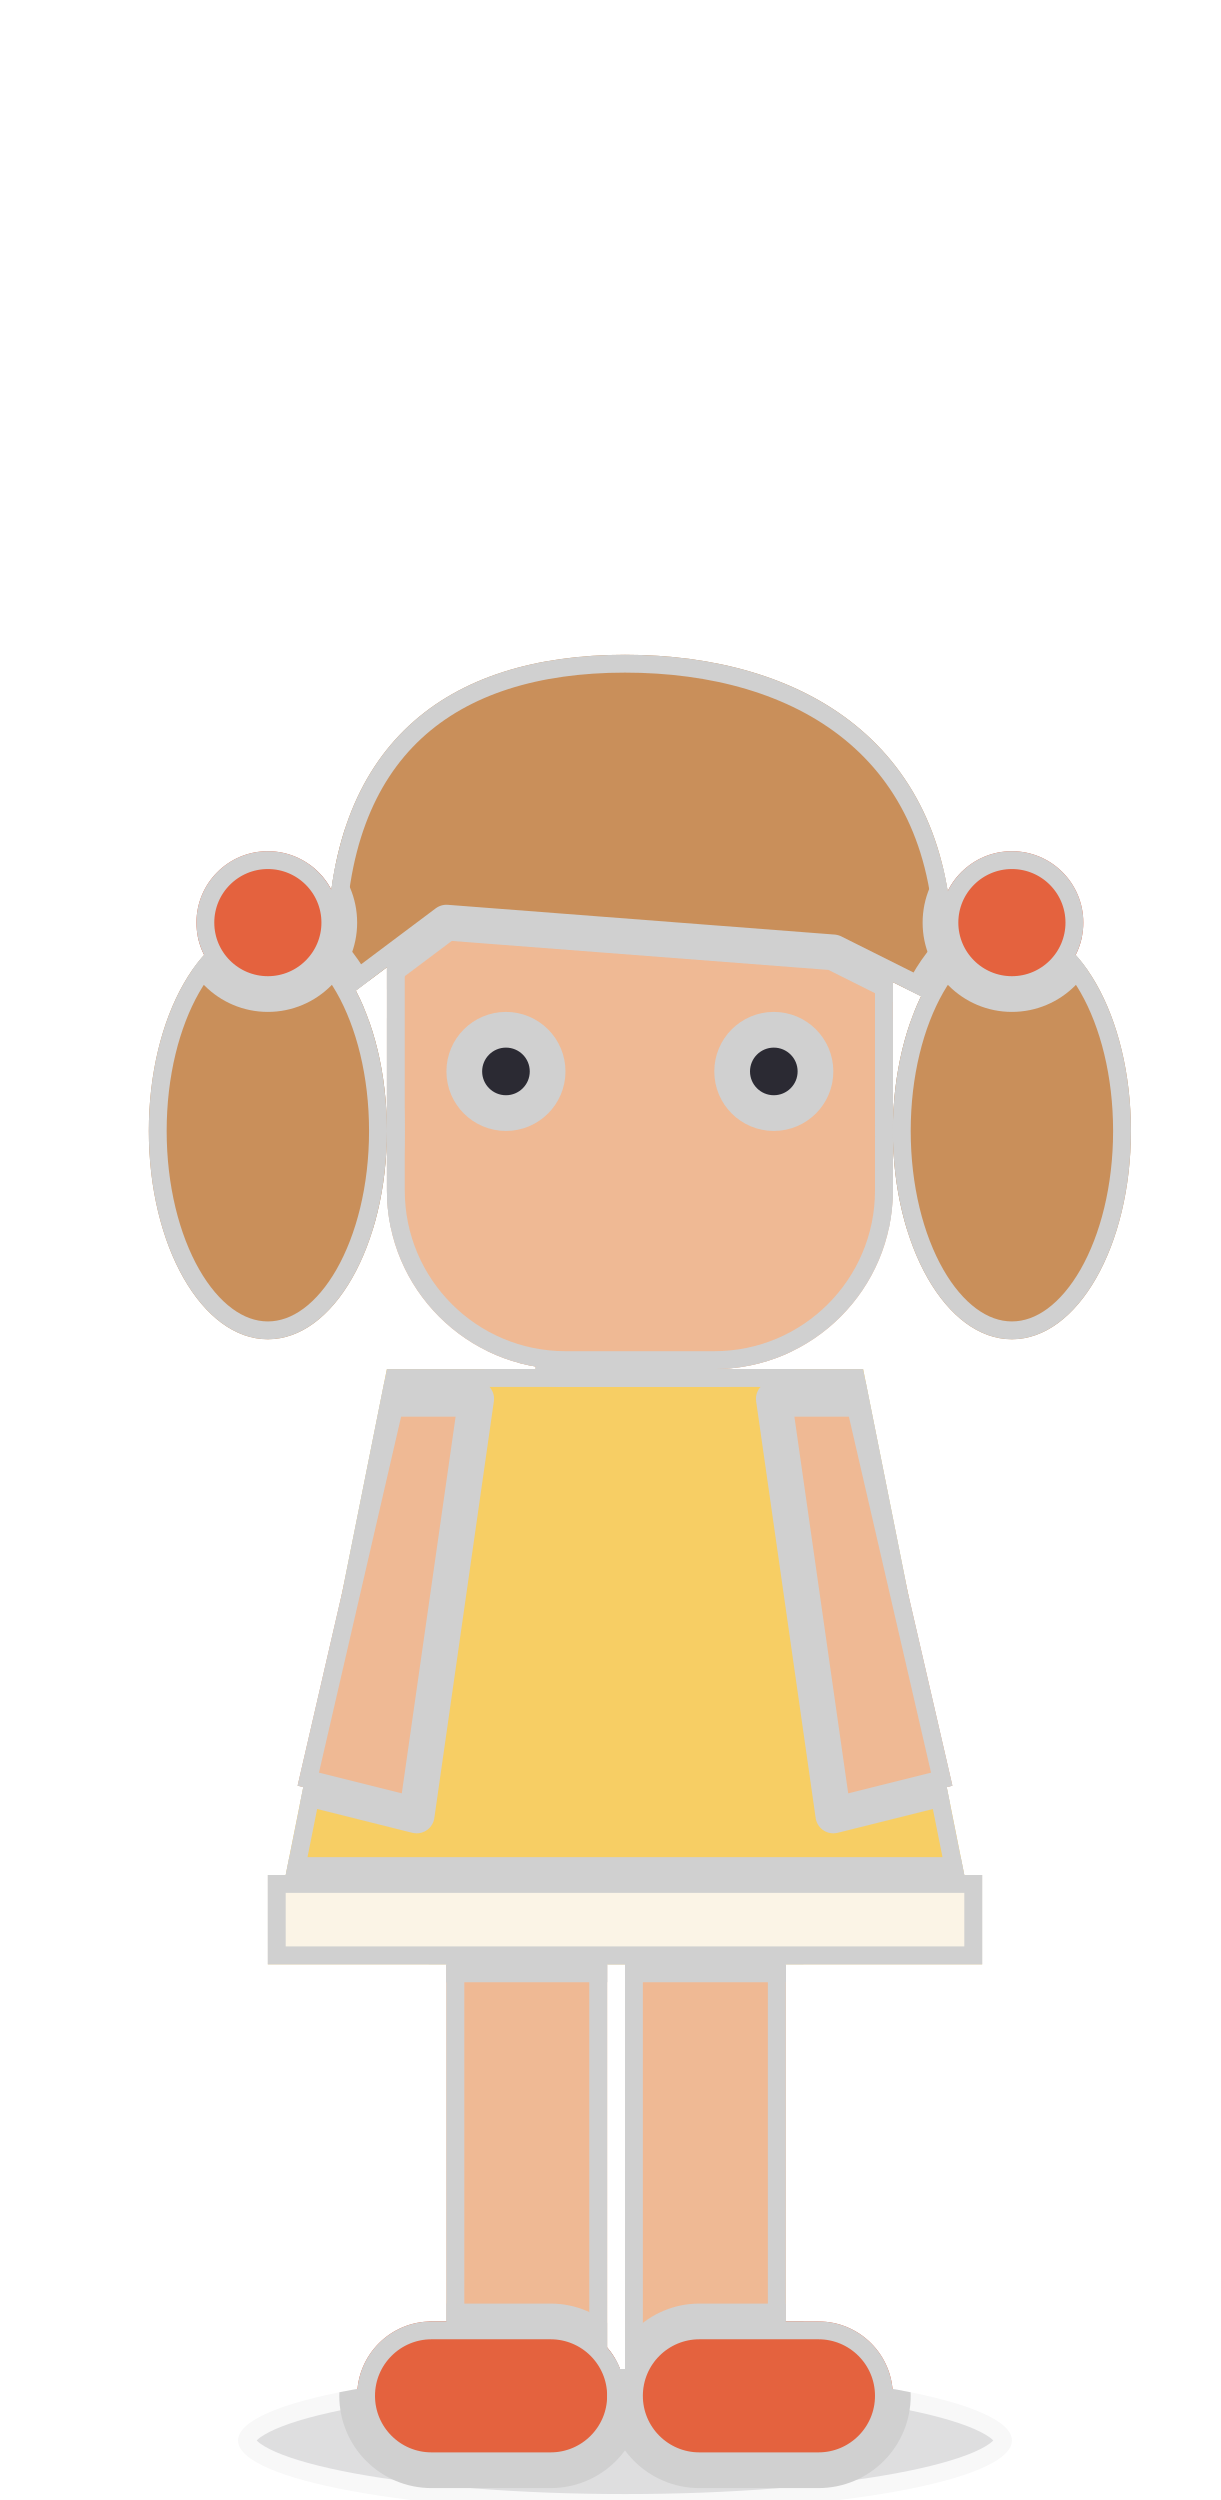
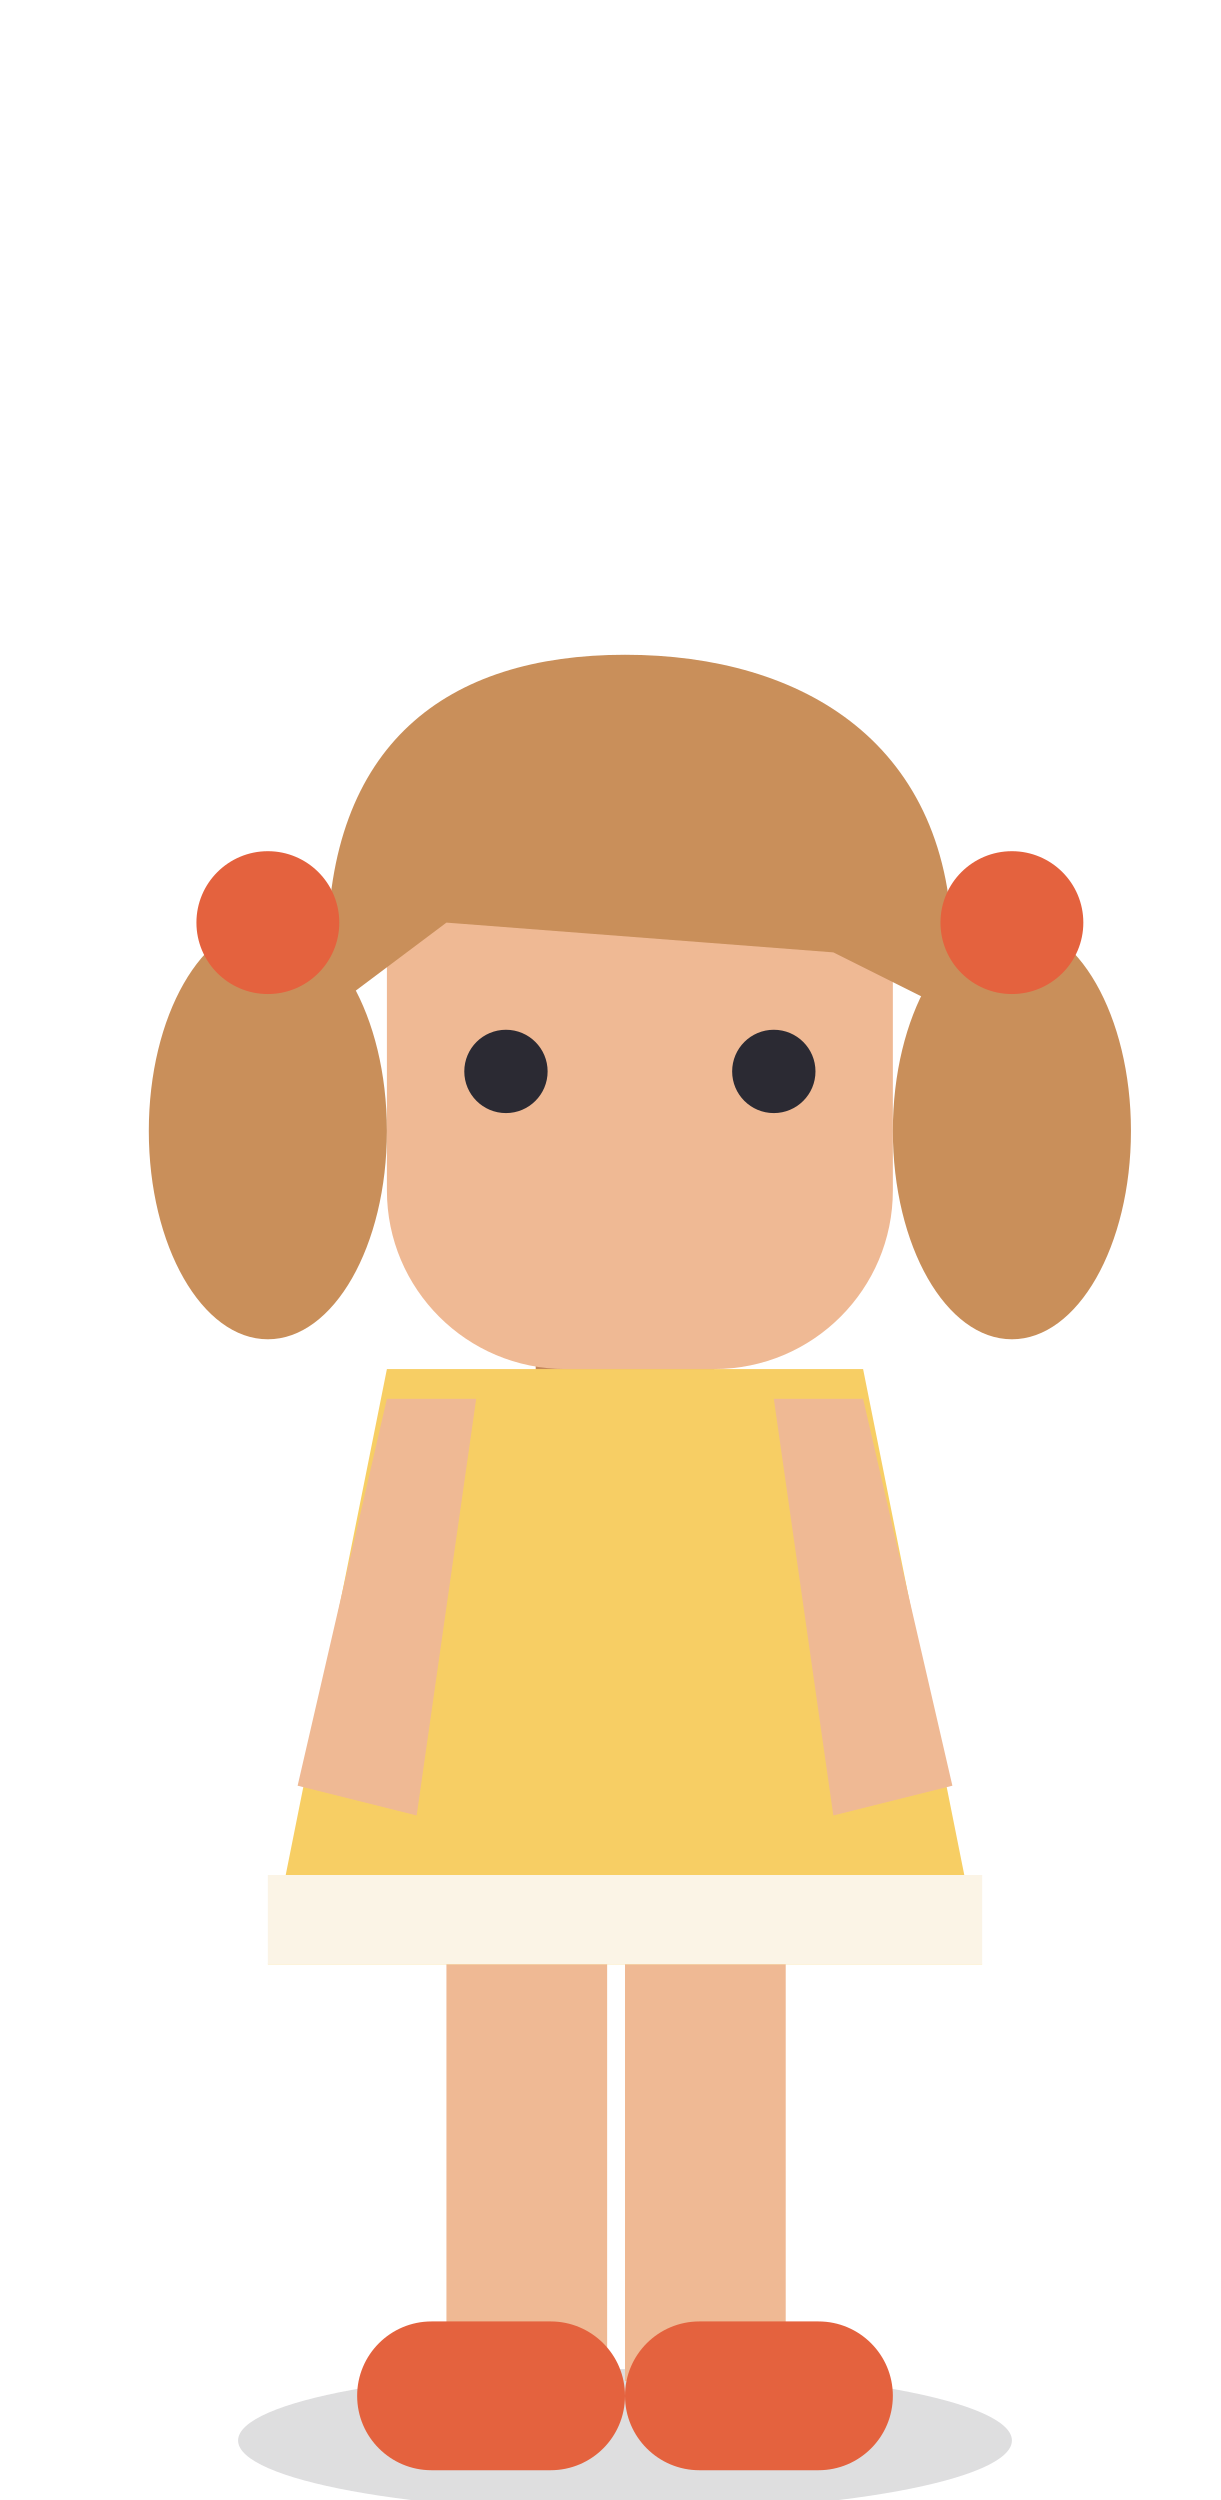
<svg xmlns="http://www.w3.org/2000/svg" width="123" height="252" viewBox="1 0 41 84">
-   <clipPath id="rim_person_girl_summer_walk0">
-     <ellipse cx="22" cy="82" rx="13" ry="2.4" fill="#2B2A33" opacity="0.16" />
-     <rect x="16" y="64" width="5.4" height="16" fill="#EFB994" />
-     <rect x="22" y="64" width="5.4" height="16" fill="#EFB994" />
-     <rect x="13" y="78" width="9" height="5" rx="2.5" fill="#E4623E" />
-     <rect x="22" y="78" width="9" height="5" rx="2.5" fill="#E4623E" />
+   <ellipse cx="22" cy="82" rx="13" ry="2.4" fill="#2B2A33" opacity="0.16" />
+   <rect x="16" y="64" width="5.4" height="16" fill="#EFB994" />
+   <rect x="22" y="64" width="5.4" height="16" fill="#EFB994" />
+   <rect x="13" y="78" width="9" height="5" rx="2.5" fill="#E4623E" />
+   <rect x="22" y="78" width="9" height="5" rx="2.5" fill="#E4623E" />
+   <g transform="translate(0 0) scale(1 1)">
    <rect x="19" y="44" width="6" height="4" fill="#C4885B" />
    <polygon points="14,46 30,46 34,66 10,66" fill="#F7CE64" />
    <polygon points="10,63 34,63 34,66 10,66" fill="#FBF4E6" />
    <polygon points="14,47 17,47 15,61 11,60" fill="#EFB994" />
    <polygon points="27,47 30,47 33,60 29,61" fill="#EFB994" />
    <rect x="14" y="26" width="17" height="20" rx="6" fill="#EFB994" />
    <path d="M12 24 C12 40 12 40 12 40 L12 24 Z" fill="#C98F5A" />
    <path d="M12 32 C12 25 16 22 22 22 C28 22 33 25 33 32 L33 34 L29 32 L16 31 L12 34 Z" fill="#C98F5A" />
    <ellipse cx="10" cy="38" rx="4" ry="7" fill="#C98F5A" />
    <ellipse cx="35" cy="38" rx="4" ry="7" fill="#C98F5A" />
    <circle cx="10" cy="31" r="2.4" fill="#E4623E" />
    <circle cx="35" cy="31" r="2.4" fill="#E4623E" />
    <circle cx="18" cy="36" r="1.4" fill="#2B2A33" />
    <circle cx="27" cy="36" r="1.4" fill="#2B2A33" />
-   </clipPath>
-   <g clip-path="url(#rim_person_girl_summer_walk0)">
-     <ellipse stroke="#d0d0d0" stroke-width="1.2" stroke-linejoin="round" cx="22" cy="82" rx="13" ry="2.4" fill="#2B2A33" opacity="0.16" />
-     <rect stroke="#d0d0d0" stroke-width="1.2" stroke-linejoin="round" x="16" y="64" width="5.4" height="16" fill="#EFB994" />
-     <rect stroke="#d0d0d0" stroke-width="1.2" stroke-linejoin="round" x="22" y="64" width="5.4" height="16" fill="#EFB994" />
-     <rect stroke="#d0d0d0" stroke-width="1.2" stroke-linejoin="round" x="13" y="78" width="9" height="5" rx="2.5" fill="#E4623E" />
-     <rect stroke="#d0d0d0" stroke-width="1.2" stroke-linejoin="round" x="22" y="78" width="9" height="5" rx="2.5" fill="#E4623E" />
-     <g transform="translate(0 0) scale(1 1)">
-       <rect stroke="#d0d0d0" stroke-width="1.2" stroke-linejoin="round" x="19" y="44" width="6" height="4" fill="#C4885B" />
-       <polygon stroke="#d0d0d0" stroke-width="1.2" stroke-linejoin="round" points="14,46 30,46 34,66 10,66" fill="#F7CE64" />
-       <polygon stroke="#d0d0d0" stroke-width="1.2" stroke-linejoin="round" points="10,63 34,63 34,66 10,66" fill="#FBF4E6" />
-       <polygon stroke="#d0d0d0" stroke-width="1.2" stroke-linejoin="round" points="14,47 17,47 15,61 11,60" fill="#EFB994" />
-       <polygon stroke="#d0d0d0" stroke-width="1.2" stroke-linejoin="round" points="27,47 30,47 33,60 29,61" fill="#EFB994" />
-       <rect stroke="#d0d0d0" stroke-width="1.2" stroke-linejoin="round" x="14" y="26" width="17" height="20" rx="6" fill="#EFB994" />
-       <path stroke="#d0d0d0" stroke-width="1.2" stroke-linejoin="round" d="M12 24 C12 40 12 40 12 40 L12 24 Z" fill="#C98F5A" />
-       <path stroke="#d0d0d0" stroke-width="1.2" stroke-linejoin="round" d="M12 32 C12 25 16 22 22 22 C28 22 33 25 33 32 L33 34 L29 32 L16 31 L12 34 Z" fill="#C98F5A" />
-       <ellipse stroke="#d0d0d0" stroke-width="1.2" stroke-linejoin="round" cx="10" cy="38" rx="4" ry="7" fill="#C98F5A" />
-       <ellipse stroke="#d0d0d0" stroke-width="1.2" stroke-linejoin="round" cx="35" cy="38" rx="4" ry="7" fill="#C98F5A" />
-       <circle stroke="#d0d0d0" stroke-width="1.2" stroke-linejoin="round" cx="10" cy="31" r="2.4" fill="#E4623E" />
-       <circle stroke="#d0d0d0" stroke-width="1.2" stroke-linejoin="round" cx="35" cy="31" r="2.4" fill="#E4623E" />
-       <circle stroke="#d0d0d0" stroke-width="1.2" stroke-linejoin="round" cx="18" cy="36" r="1.4" fill="#2B2A33" />
-       <circle stroke="#d0d0d0" stroke-width="1.2" stroke-linejoin="round" cx="27" cy="36" r="1.4" fill="#2B2A33" />
-     </g>
  </g>
</svg>
